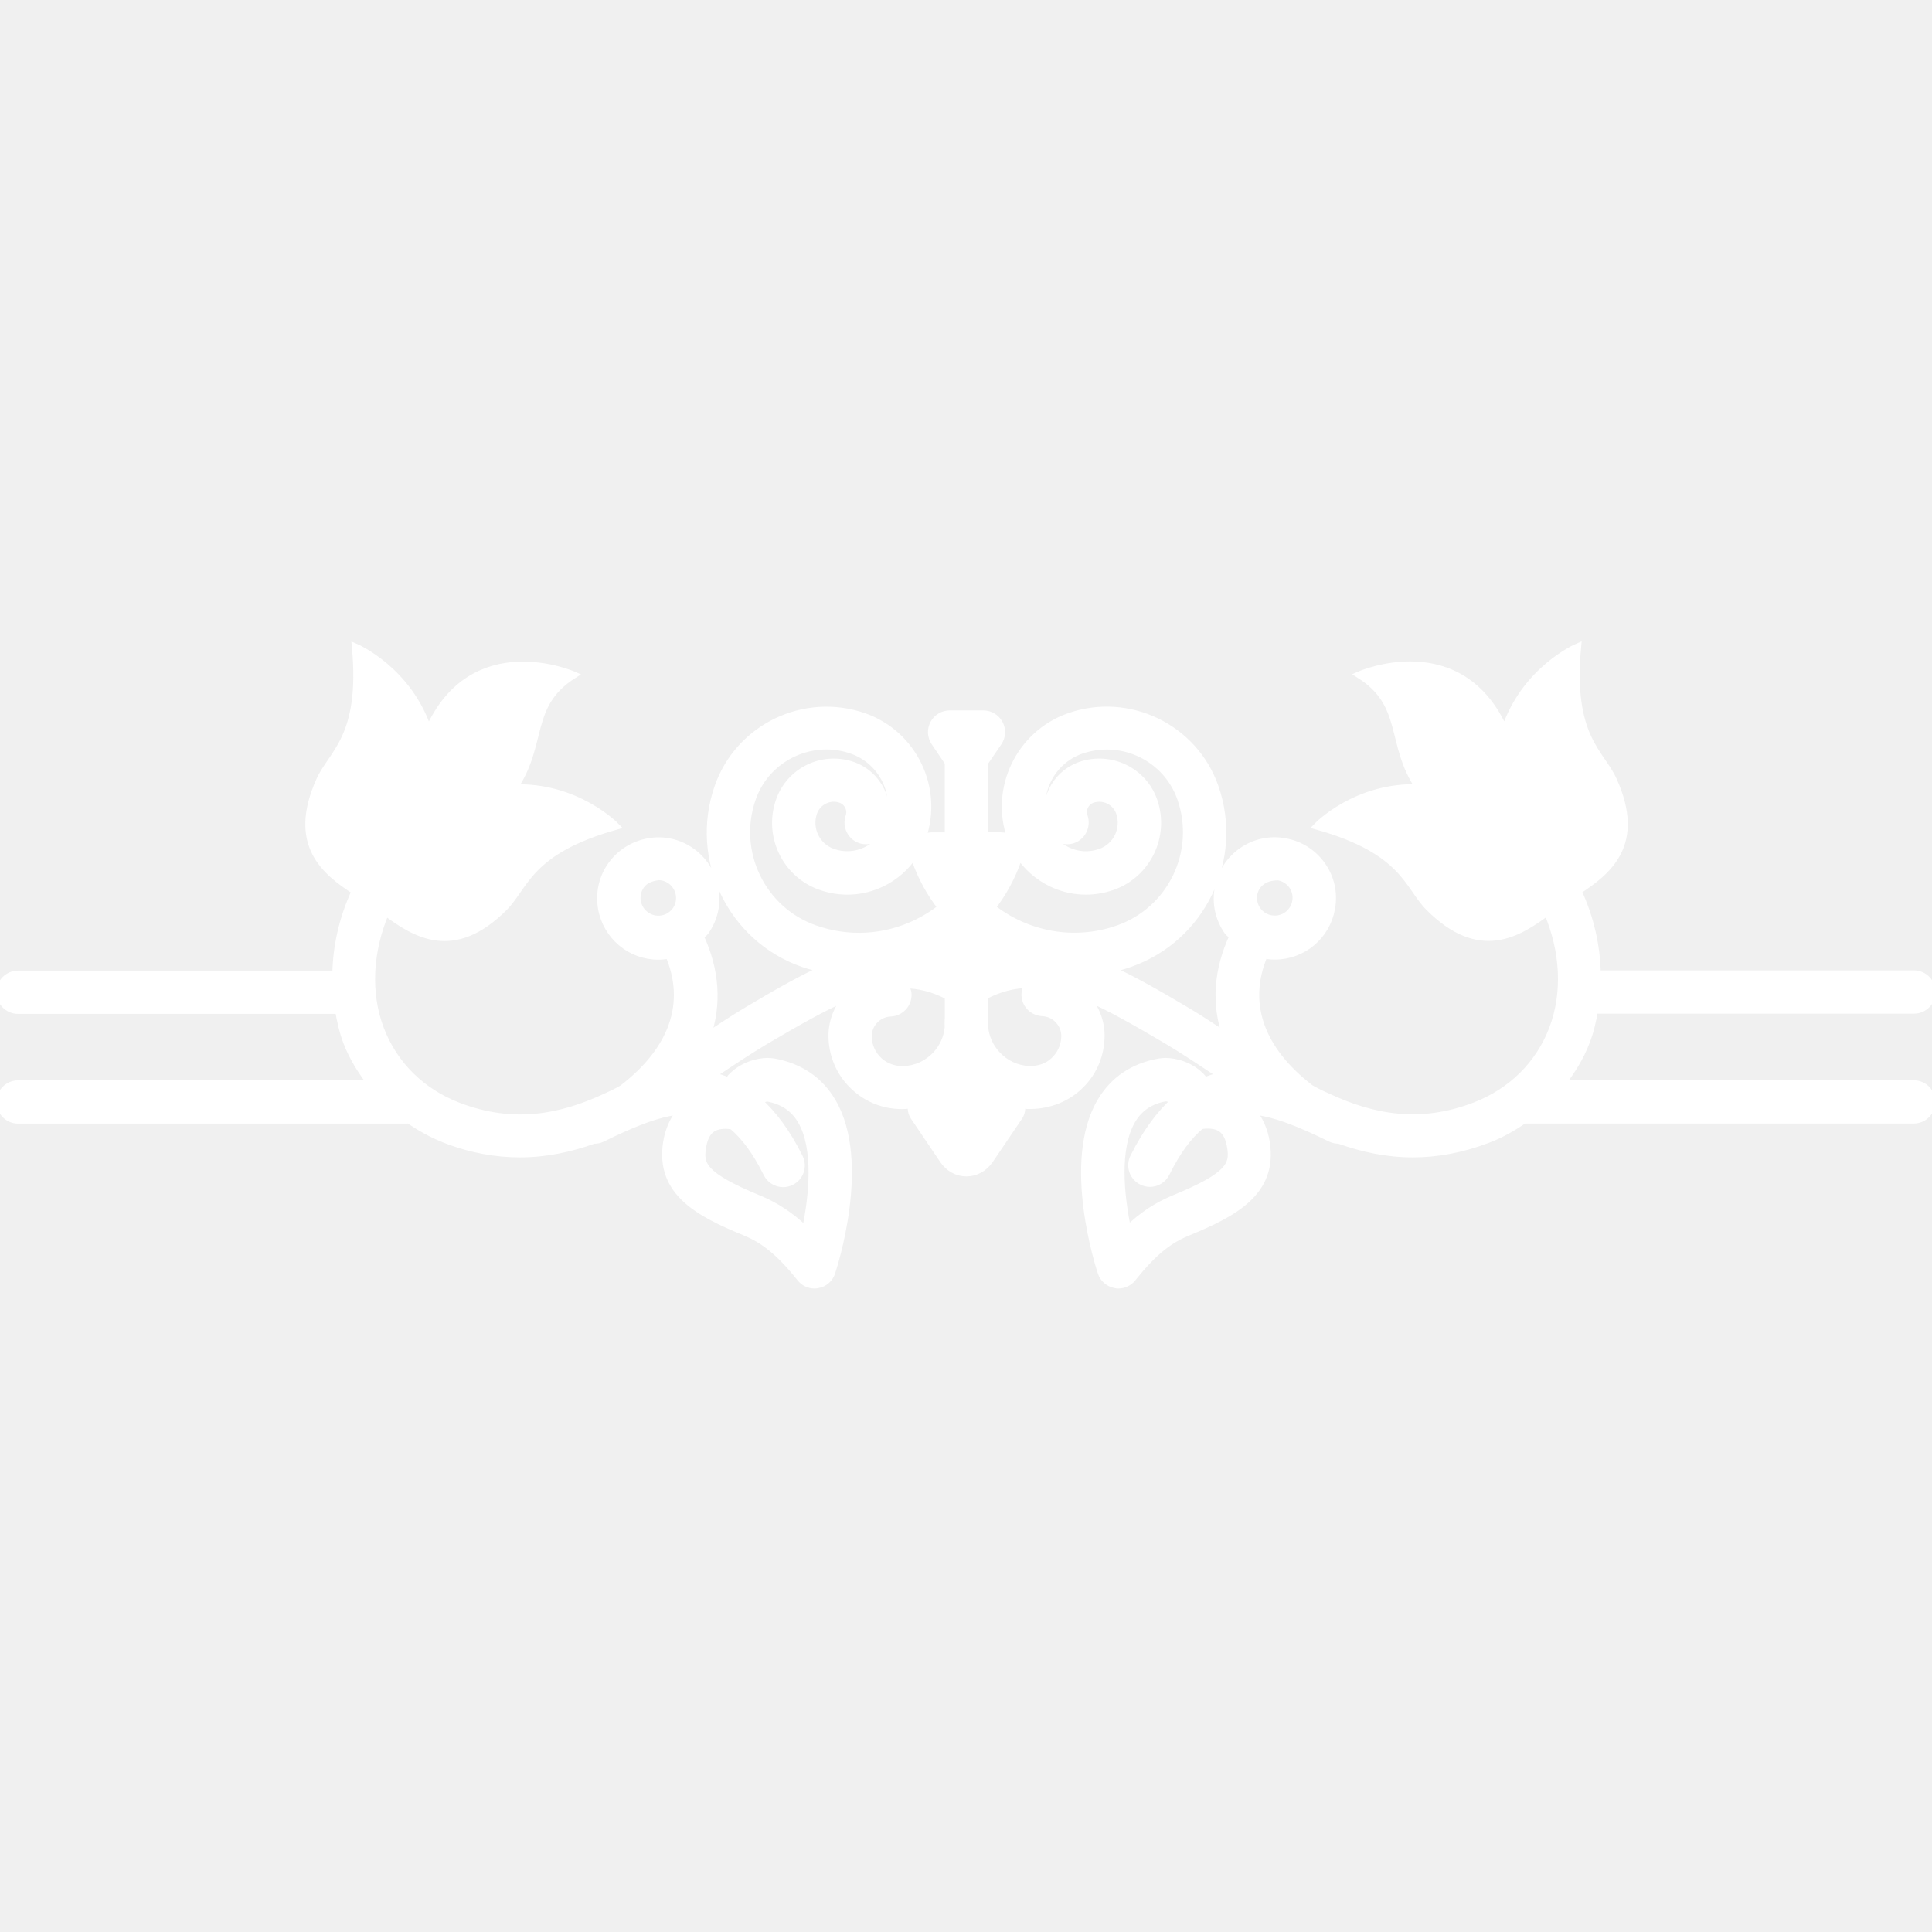
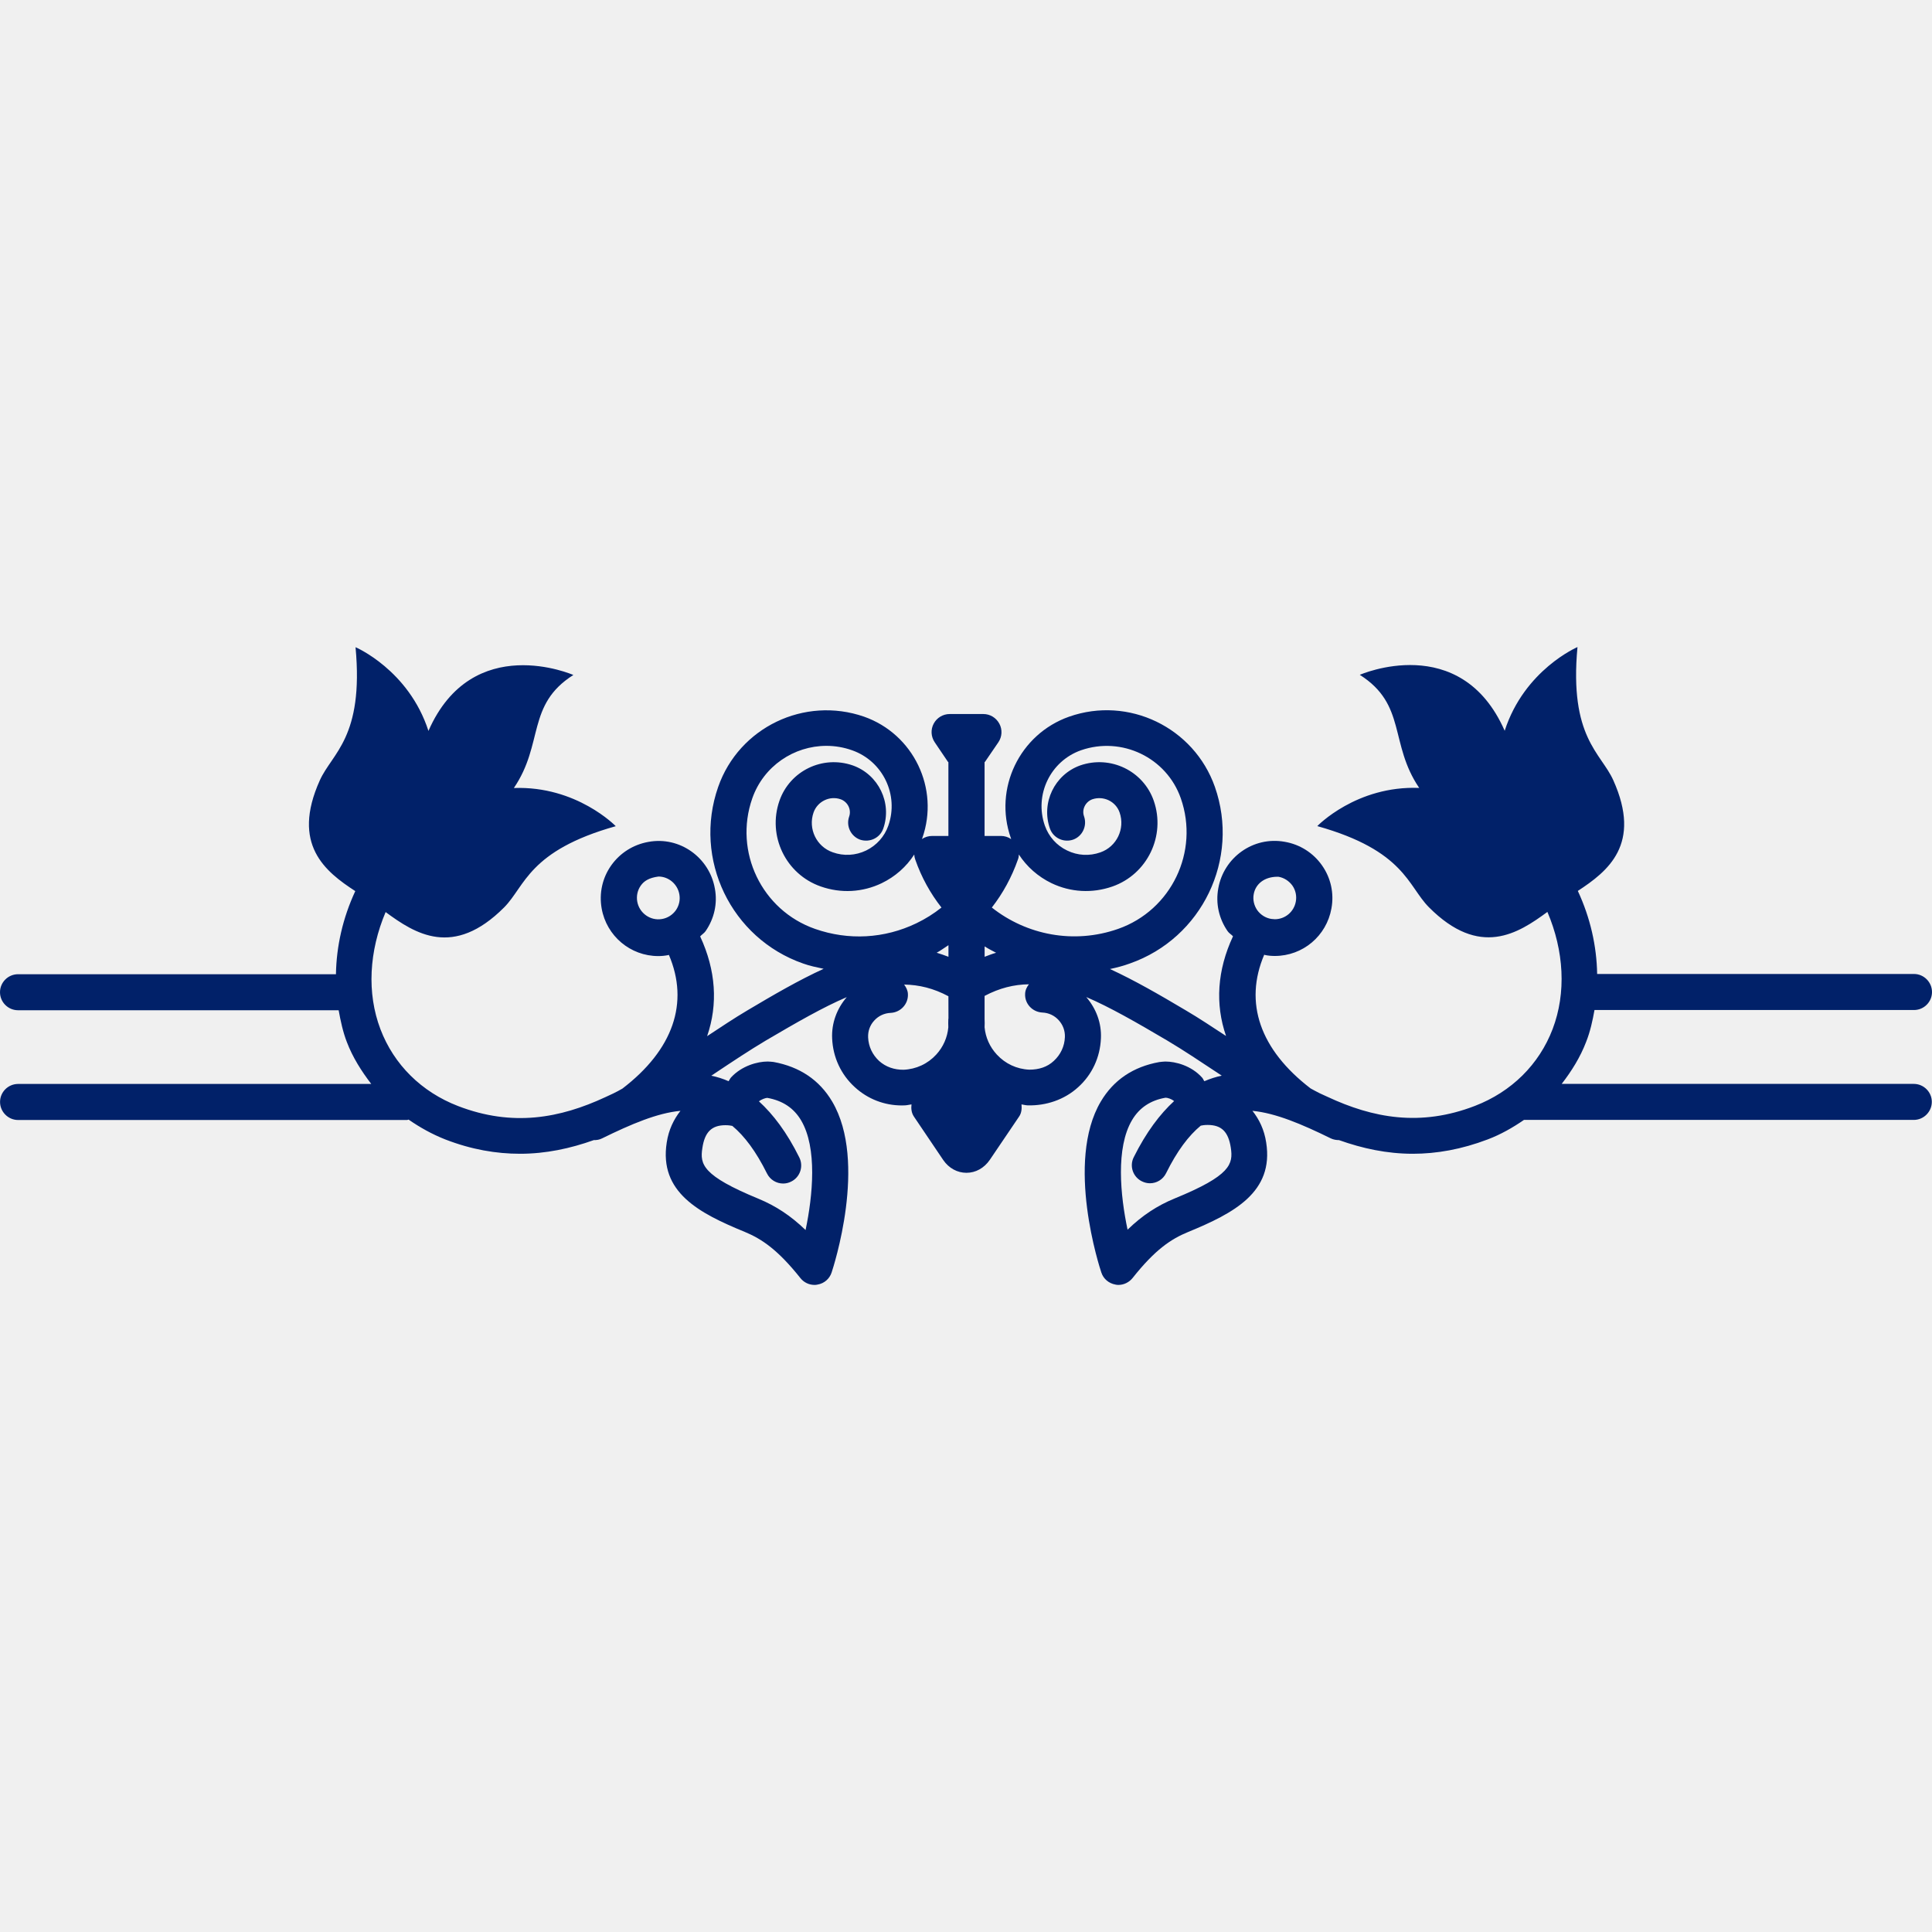
- <svg xmlns="http://www.w3.org/2000/svg" fill="#ffffff" version="1.1" id="Capa_1" width="800px" height="800px" viewBox="0 0 266.863 266.864" xml:space="preserve" stroke="#ffffff">
+ <svg xmlns="http://www.w3.org/2000/svg" fill="#012169" version="1.1" id="Capa_1" width="800px" height="800px" viewBox="0 0 266.863 266.864" xml:space="preserve">
  <g id="SVGRepo_bgCarrier" stroke-width="0" />
  <g id="SVGRepo_tracerCarrier" stroke-linecap="round" stroke-linejoin="round" />
  <g id="SVGRepo_iconCarrier">
    <g>
      <g>
        <path d="M220.244,139.512h44.135c1.376,0,2.484-1.124,2.484-2.481c0-1.361-1.114-2.497-2.484-2.497H220.61 c-0.062-3.845-0.938-7.754-2.668-11.472c4.153-2.719,8.879-6.439,4.896-15.296c-1.688-3.77-6.102-5.916-4.944-18.387 c0,0-7.332,3.13-10.054,11.561c-6.095-13.862-20.015-7.727-20.015-7.727c6.497,4.123,4.043,9.487,8.208,15.622 c-8.684-0.344-14.078,5.273-14.078,5.273c12.068,3.386,12.495,8.269,15.418,11.207c7.026,7.063,12.33,3.614,16.367,0.646 c2.29,5.371,2.631,11.167,0.719,16.188c-1.863,4.883-5.675,8.658-10.729,10.606c-7.538,2.911-14.096,1.681-20.398-1.267 c-0.329-0.146-0.664-0.311-1.011-0.463c-0.426-0.207-0.864-0.45-1.291-0.682c-7.002-5.364-9.231-11.843-6.405-18.472 c0.036,0.013,0.072,0.037,0.109,0.043c0.444,0.095,0.907,0.131,1.352,0.131c3.873,0,7.148-2.762,7.824-6.576 c0.384-2.101-0.091-4.217-1.309-5.943c-1.218-1.726-3.039-2.886-5.134-3.248c-4.39-0.798-8.445,2.195-9.188,6.43 c-0.383,2.083,0.086,4.178,1.291,5.916c0.195,0.292,0.512,0.447,0.743,0.703c-2.186,4.683-2.484,9.368-0.962,13.771 c-1.863-1.212-3.715-2.46-5.578-3.55c-3.616-2.149-7.069-4.141-10.455-5.699c0.92-0.192,1.852-0.436,2.759-0.768 c9.962-3.498,15.223-14.422,11.733-24.39c-2.892-8.214-11.922-12.583-20.137-9.697c-6.844,2.414-10.455,9.94-8.05,16.76 c0.013,0.055,0.037,0.113,0.049,0.155c-0.408-0.292-0.907-0.441-1.419-0.441h-2.256v-10.19c0.019-0.024,0.067-0.049,0.085-0.085 l1.824-2.67c0.512-0.761,0.572-1.75,0.128-2.569c-0.444-0.816-1.276-1.327-2.208-1.327h-4.648c-0.923,0-1.772,0.511-2.208,1.327 c-0.438,0.819-0.38,1.802,0.137,2.569l1.814,2.683c0.012,0.036,0.061,0.049,0.079,0.073v10.19h-2.244 c-0.511,0-1.004,0.149-1.416,0.429c0.018-0.055,0.037-0.106,0.058-0.137c2.399-6.841-1.212-14.364-8.056-16.772 c-8.232-2.85-17.266,1.482-20.143,9.709c-3.489,9.974,1.778,20.913,11.731,24.39c0.935,0.338,1.888,0.527,2.837,0.731 c-3.407,1.559-6.878,3.571-10.519,5.736c-1.854,1.097-3.711,2.339-5.575,3.568c1.52-4.415,1.215-9.097-0.962-13.78 c0.237-0.265,0.545-0.432,0.749-0.725c1.203-1.738,1.665-3.833,1.285-5.873c-0.743-4.272-4.832-7.259-9.186-6.455 c-2.095,0.375-3.915,1.528-5.136,3.249c-1.224,1.732-1.689,3.848-1.315,5.955c0.673,3.79,3.964,6.567,7.818,6.567 c0.448,0,0.904-0.04,1.37-0.134c0.033-0.006,0.064-0.031,0.094-0.037c2.832,6.622,0.594,13.113-6.421,18.478 c-0.42,0.231-0.837,0.476-1.261,0.67c-0.362,0.158-0.718,0.341-1.071,0.499c-6.281,2.923-12.821,4.141-20.359,1.242 c-5.057-1.948-8.866-5.724-10.726-10.607c-1.912-5.023-1.565-10.799,0.712-16.19c4.053,2.98,9.341,6.402,16.374-0.648 c2.917-2.944,3.361-7.825,15.415-11.214c0,0-5.401-5.593-14.075-5.273c4.165-6.117,1.72-11.493,8.217-15.613 c0,0-13.935-6.122-20.015,7.725c-2.731-8.437-10.069-11.561-10.069-11.561c1.16,12.471-3.249,14.623-4.938,18.396 c-3.979,8.848,0.755,12.602,4.901,15.293c-1.729,3.724-2.606,7.62-2.67,11.481H2.493c-1.379,0-2.493,1.124-2.493,2.487 s1.114,2.488,2.493,2.488h44.284c0.268,1.474,0.584,2.972,1.124,4.372c0.815,2.143,2.019,4.031,3.379,5.809H2.5 c-1.379,0-2.494,1.121-2.494,2.484c0,1.357,1.114,2.496,2.494,2.496h53.737c0.073,0,0.131-0.055,0.204-0.055 c1.559,1.078,3.218,2.01,5.051,2.734c3.623,1.406,7.061,1.985,10.339,1.985c3.571,0,6.951-0.731,10.193-1.888 c0.38,0.012,0.761-0.049,1.124-0.231c4.076-1.997,7.632-3.507,10.841-3.812c-0.917,1.175-1.625,2.594-1.894,4.371 c-1.081,6.888,4.481,9.768,10.775,12.35c2.35,0.975,4.563,2.46,7.688,6.381c0.481,0.609,1.196,0.944,1.952,0.944 c0.143,0,0.286-0.013,0.429-0.049c0.904-0.152,1.647-0.792,1.933-1.675c0.207-0.633,5.015-15.26,0.076-23.602 c-1.766-2.983-4.485-4.805-8.095-5.468c-0.137-0.024-0.679-0.062-0.822-0.062c-1.403,0-3.571,0.585-5.063,2.205 c-0.137,0.158-0.213,0.359-0.329,0.512c-0.794-0.342-1.586-0.598-2.39-0.756c0.183-0.134,0.375-0.256,0.561-0.377 c2.338-1.559,4.658-3.105,6.978-4.488c4.284-2.515,7.907-4.6,11.174-5.991c-1.376,1.602-2.119,3.604-2.019,5.712 c0.109,2.594,1.221,4.986,3.129,6.722c1.797,1.65,4.089,2.527,6.498,2.527c0.149,0,0.298,0,0.447-0.013 c0.301-0.012,0.588-0.097,0.886-0.134c-0.07,0.597-0.006,1.169,0.332,1.681l4.052,6.004c0.78,1.139,1.952,1.766,3.209,1.766 c1.267,0,2.439-0.645,3.225-1.79l4.037-5.967c0.347-0.499,0.396-1.097,0.341-1.693c0.286,0.049,0.561,0.122,0.853,0.134 c2.527,0.067,5.066-0.767,6.979-2.515c1.924-1.735,3.026-4.128,3.136-6.722c0.104-2.119-0.651-4.123-2.028-5.725 c3.258,1.392,6.894,3.478,11.18,6.004c2.326,1.383,4.628,2.93,6.967,4.476c0.188,0.134,0.39,0.256,0.572,0.378 c-0.804,0.17-1.607,0.426-2.399,0.768c-0.134-0.158-0.183-0.365-0.329-0.512c-1.485-1.645-3.653-2.205-5.065-2.205 c-0.141,0-0.683,0.049-0.841,0.074c-3.593,0.645-6.309,2.472-8.074,5.455c-4.938,8.342-0.134,22.999,0.073,23.602 c0.28,0.883,1.035,1.51,1.937,1.675c0.134,0.036,0.286,0.049,0.426,0.049c0.755,0,1.474-0.359,1.949-0.944 c3.123-3.945,5.334-5.406,7.684-6.369c6.303-2.594,11.856-5.492,10.778-12.349c-0.268-1.79-0.975-3.215-1.899-4.384 c3.209,0.316,6.765,1.814,10.838,3.812c0.365,0.171,0.743,0.231,1.114,0.231c3.246,1.156,6.619,1.888,10.206,1.888 c3.282,0,6.729-0.609,10.346-1.985c1.814-0.688,3.458-1.632,4.999-2.691h53.846c1.377,0,2.491-1.133,2.491-2.496 c0-1.352-1.114-2.479-2.491-2.479h-48.634c1.358-1.76,2.563-3.666,3.38-5.815C219.66,142.477,219.977,140.992,220.244,139.512z M93.368,125.713c-0.457,0.649-1.147,1.097-1.933,1.228c-1.61,0.28-3.13-0.822-3.413-2.405c-0.137-0.779,0.034-1.565,0.487-2.21 c0.457-0.646,1.142-1.078,2.445-1.251c1.403,0,2.643,1.047,2.886,2.469C93.971,124.292,93.81,125.065,93.368,125.713z M100.206,155.422c0.469,0,0.779,0.062,0.95,0.098c1.675,1.395,3.261,3.502,4.786,6.57c0.438,0.883,1.315,1.389,2.235,1.389 c0.371,0,0.752-0.086,1.108-0.269c1.236-0.608,1.732-2.106,1.123-3.331c-1.723-3.477-3.611-5.955-5.581-7.757 c0.369-0.28,0.892-0.463,1.154-0.476c2.131,0.384,3.653,1.4,4.665,3.094c2.274,3.824,1.62,10.425,0.627,15.162 c-2.049-1.973-4.095-3.324-6.509-4.323c-7.749-3.19-8.099-4.762-7.749-6.99C97.338,156.367,98.306,155.422,100.206,155.422z M112.582,128.308c-7.362-2.57-11.252-10.671-8.671-18.033c1.559-4.458,5.76-7.252,10.239-7.252c1.178,0,2.375,0.195,3.547,0.612 c4.253,1.495,6.497,6.166,5.005,10.413c-0.529,1.507-1.625,2.731-3.072,3.434c-1.452,0.694-3.087,0.792-4.609,0.244 c-2.244-0.78-3.428-3.249-2.649-5.493c0.536-1.535,2.238-2.363,3.754-1.827c0.978,0.356,1.501,1.428,1.166,2.387 c-0.457,1.303,0.231,2.731,1.525,3.194c1.312,0.423,2.725-0.231,3.182-1.528c1.248-3.535-0.636-7.471-4.214-8.735 c-4.159-1.44-8.674,0.746-10.12,4.88c-1.689,4.841,0.865,10.157,5.706,11.843c2.786,0.978,5.773,0.816,8.421-0.457 c1.866-0.904,3.401-2.265,4.491-3.958c0.006,0.228,0.055,0.459,0.137,0.691c0.861,2.47,2.095,4.689,3.623,6.634 c-1.054,0.84-2.213,1.571-3.462,2.171C122.154,129.66,117.191,129.921,112.582,128.308z M131.008,140.687 c0,0.024-0.018,0.049-0.018,0.073c-0.018,0.383-0.012,0.755,0,1.139c-0.131,1.418-0.709,2.722-1.671,3.77 c-1.172,1.278-2.773,2.021-4.519,2.094c-1.26,0.013-2.444-0.383-3.367-1.211c-0.925-0.859-1.467-1.992-1.522-3.258 c-0.037-0.883,0.262-1.693,0.846-2.326c0.588-0.652,1.397-1.023,2.265-1.06c1.376-0.067,2.451-1.221,2.387-2.597 c-0.019-0.511-0.238-0.922-0.524-1.315c2.064,0.03,4.074,0.518,6.117,1.613L131.008,140.687L131.008,140.687z M131.008,132.159 c-0.542-0.198-1.084-0.405-1.625-0.56c0.572-0.305,1.078-0.7,1.625-1.042V132.159z M136.004,130.725 c0.512,0.326,1.048,0.6,1.587,0.88c-0.527,0.143-1.057,0.356-1.587,0.554V130.725z M145.562,146.539 c-0.908,0.858-2.077,1.212-3.386,1.212c-1.724-0.073-3.319-0.816-4.494-2.095c-0.968-1.048-1.553-2.362-1.684-3.763 c0.019-0.391,0.019-0.768,0-1.157c0-0.013,0-0.013,0-0.013v-3.157c2.055-1.09,4.059-1.583,6.123-1.607 c-0.286,0.372-0.506,0.798-0.524,1.31c-0.072,1.376,1.011,2.523,2.381,2.591c0.871,0.036,1.675,0.408,2.26,1.06 c0.584,0.646,0.889,1.455,0.853,2.338C147.041,144.523,146.499,145.68,145.562,146.539z M137,125.357 c1.534-1.97,2.752-4.208,3.604-6.634c0.092-0.231,0.128-0.463,0.128-0.691c1.103,1.687,2.643,3.054,4.506,3.958 c2.655,1.273,5.639,1.428,8.415,0.462c4.829-1.692,7.398-7.008,5.712-11.849c-1.438-4.128-5.979-6.321-10.15-4.88 c-3.562,1.27-5.438,5.2-4.184,8.741c0.463,1.297,1.899,1.957,3.19,1.516c1.291-0.457,1.967-1.896,1.522-3.2 c-0.353-0.947,0.171-2.019,1.133-2.375c1.559-0.524,3.245,0.292,3.775,1.827c0.779,2.244-0.402,4.713-2.655,5.504 c-1.516,0.536-3.142,0.451-4.591-0.256c-1.449-0.685-2.546-1.921-3.081-3.434c-1.486-4.247,0.755-8.917,4.993-10.413 c5.626-1.958,11.818,1.008,13.785,6.634c2.582,7.368-1.303,15.458-8.658,18.039C148.308,130.458,141.768,129.136,137,125.357z M162.251,165.543c-2.423,0.998-4.463,2.338-6.503,4.311c-0.998-4.725-1.656-11.313,0.627-15.15 c1.005-1.692,2.54-2.721,4.622-3.08c0.292,0,0.828,0.182,1.182,0.463c-1.961,1.802-3.849,4.292-5.578,7.757 c-0.621,1.224-0.109,2.728,1.127,3.331c0.359,0.177,0.736,0.268,1.114,0.268c0.913,0,1.796-0.512,2.229-1.395 c1.51-3.051,3.105-5.176,4.786-6.563c0.177-0.037,0.487-0.098,0.943-0.098c1.918,0,2.868,0.926,3.209,3.142 C170.35,160.788,170.009,162.371,162.251,165.543z M176.451,121.104c0.037,0,0.085,0,0.134,0c0.779,0.131,1.462,0.582,1.925,1.209 c0.45,0.651,0.621,1.431,0.48,2.21c-0.249,1.419-1.474,2.448-2.904,2.448l-0.499-0.043c-0.792-0.131-1.479-0.578-1.937-1.221 c-0.438-0.648-0.621-1.428-0.475-2.207C173.419,122.139,174.612,121.104,176.451,121.104z" />
      </g>
    </g>
  </g>
</svg>
